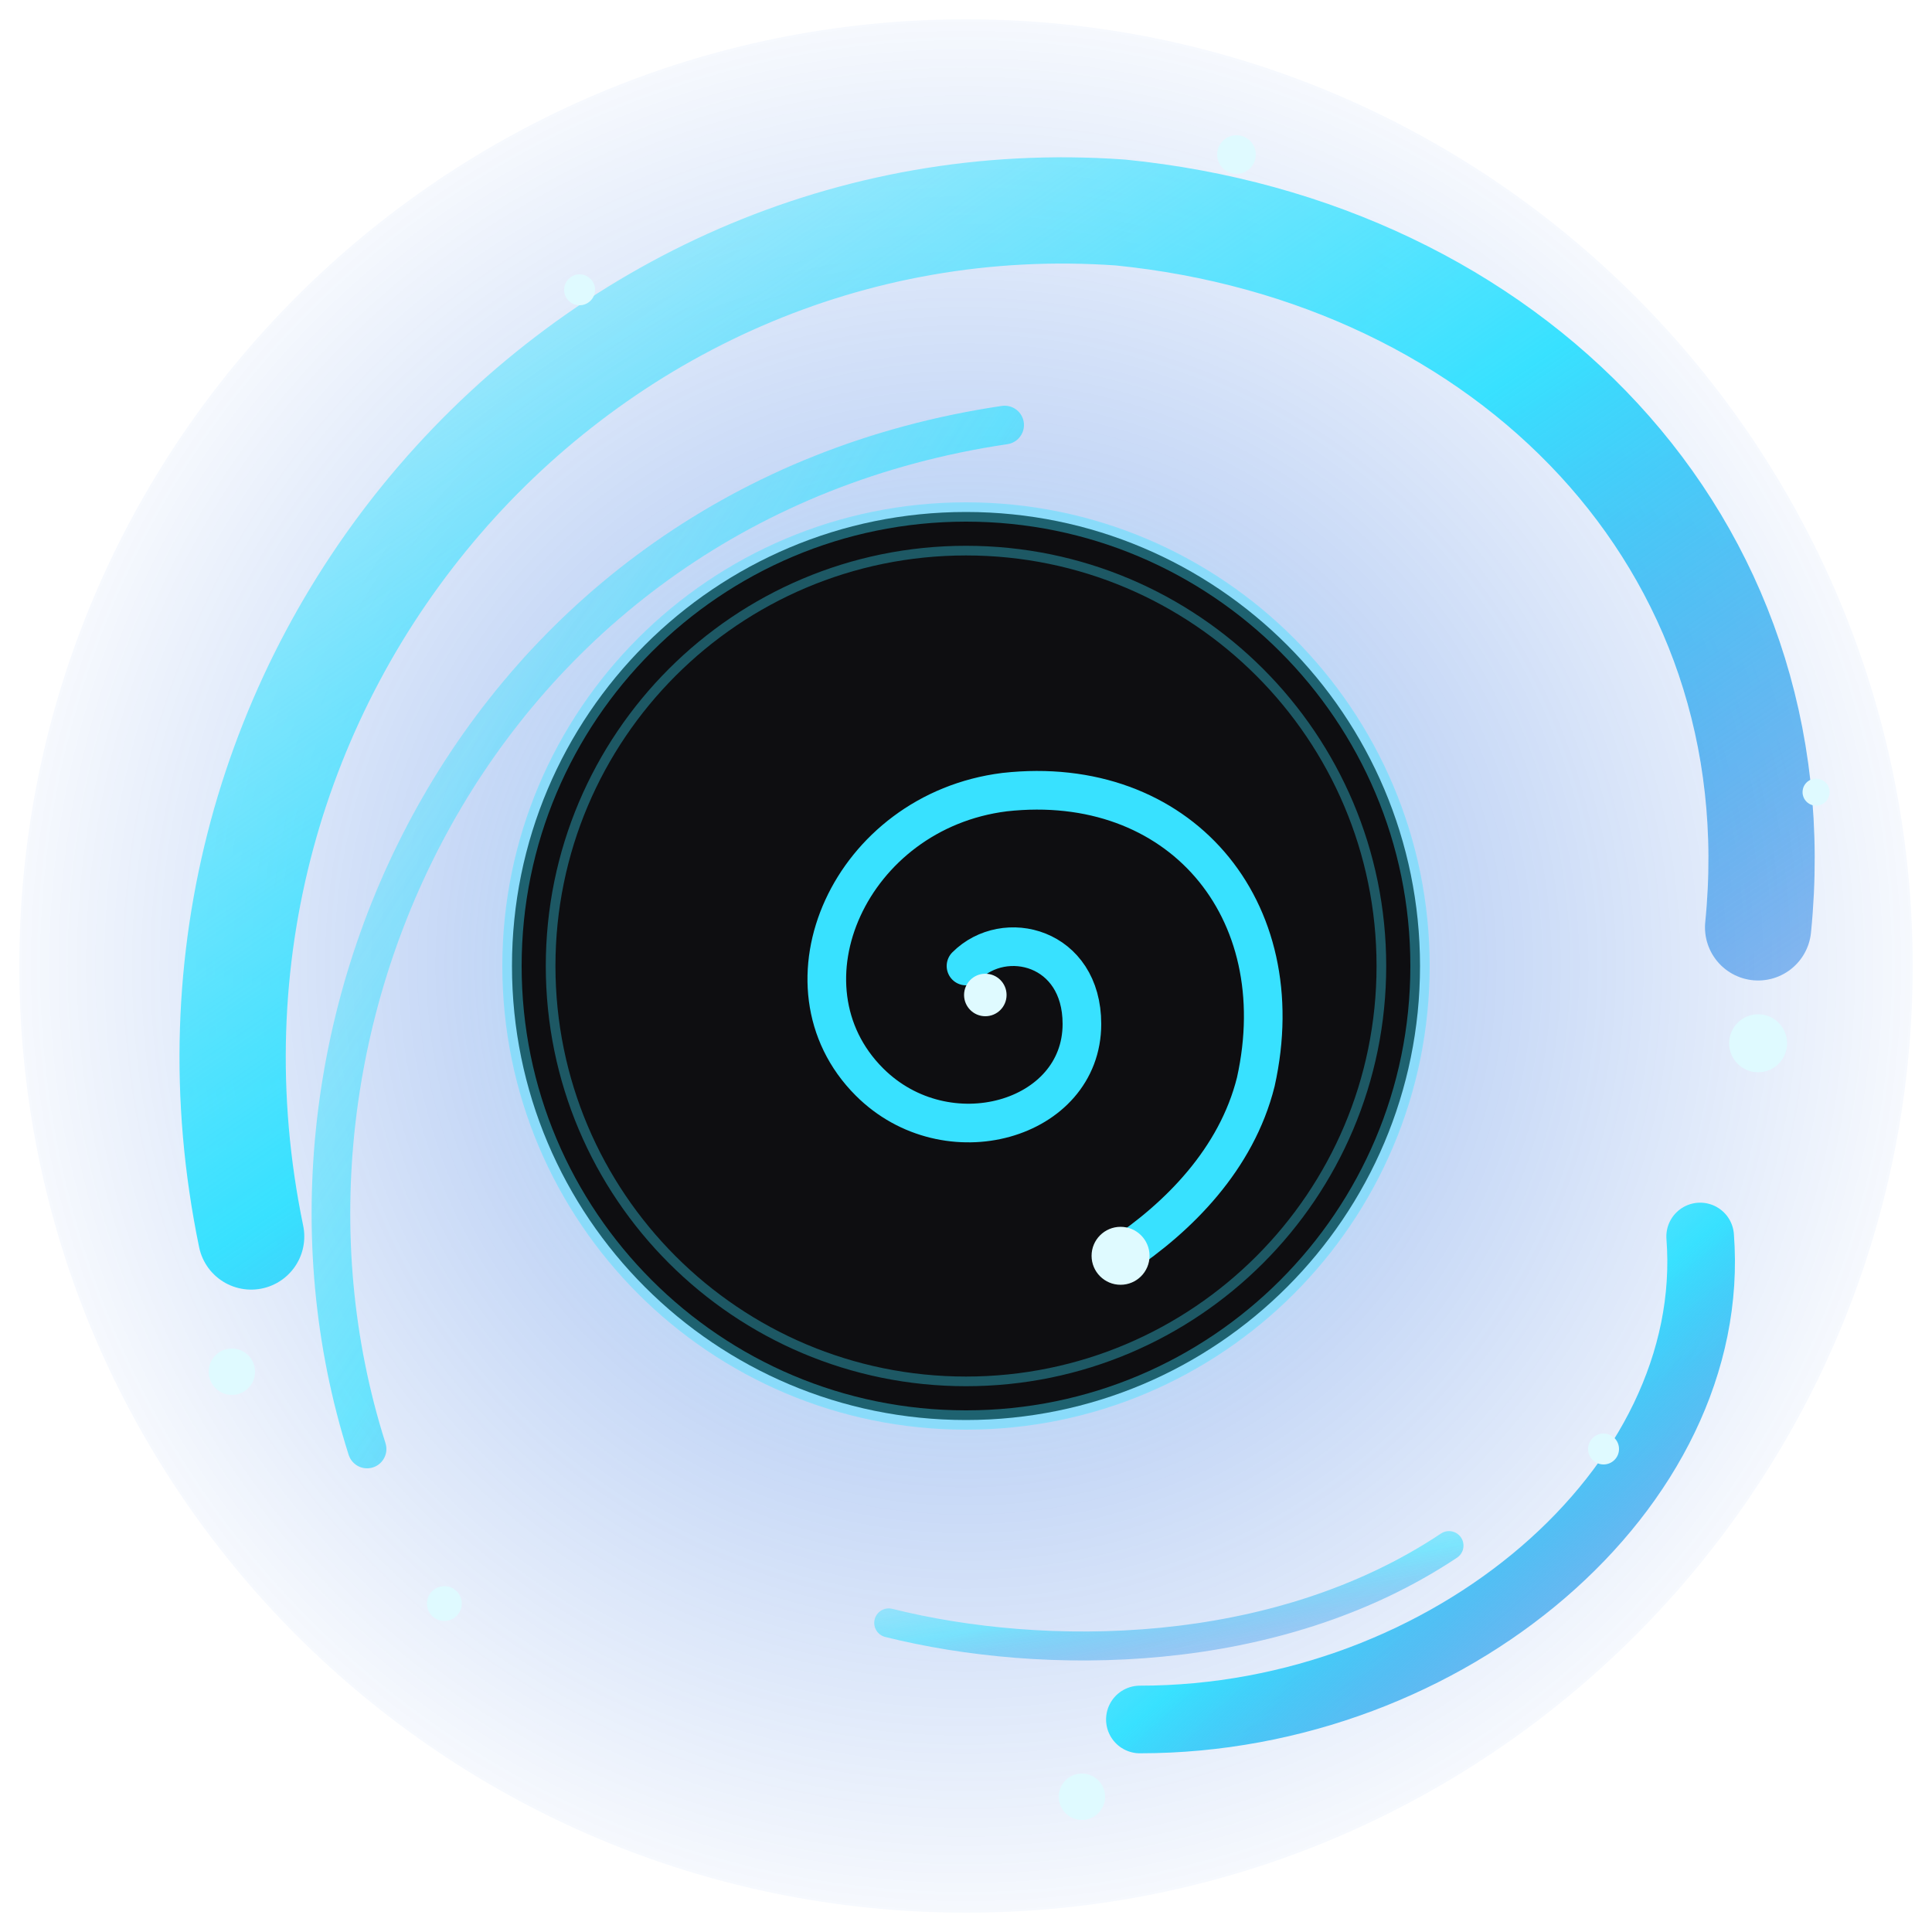
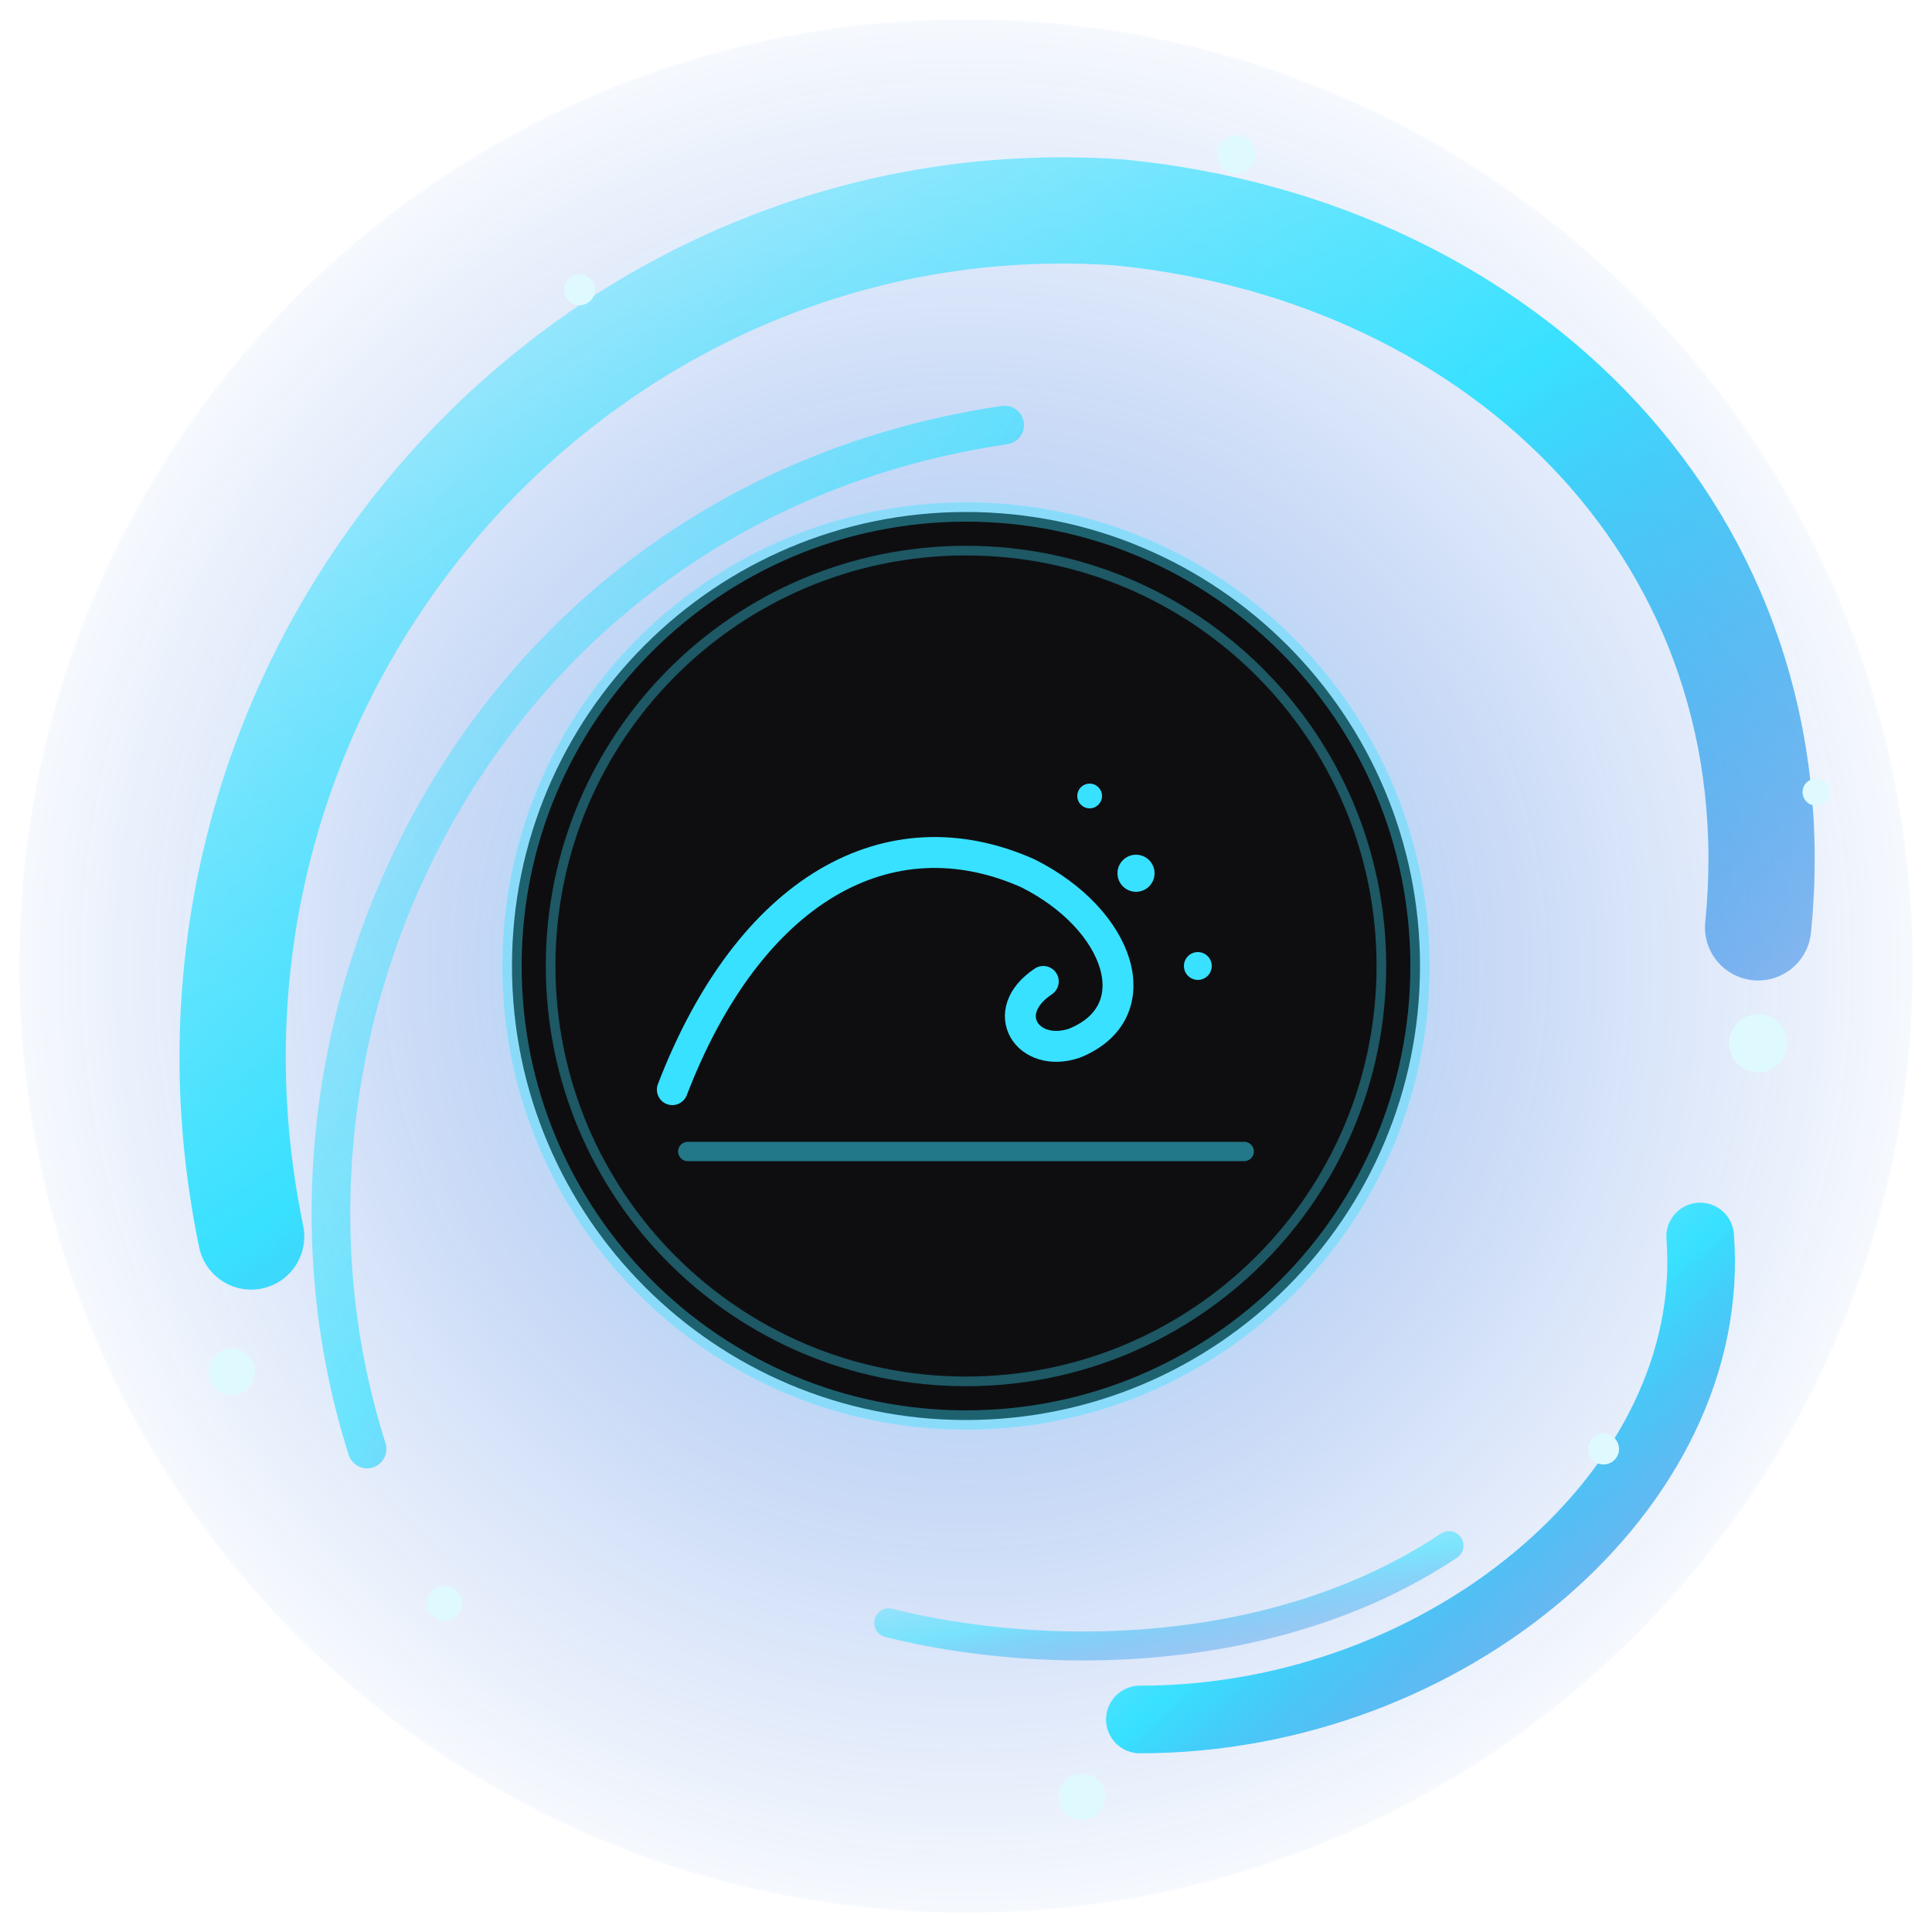
- <svg xmlns="http://www.w3.org/2000/svg" viewBox="0 0 200 200" role="img" aria-label="Blue motif: a badge of charged water — a spiral inside a disc, wrapped in a sweeping wave">
+ <svg xmlns="http://www.w3.org/2000/svg" viewBox="0 0 200 200" role="img" aria-label="Blue motif: a badge of charged water — a wave crest inside a disc, wrapped in a sweeping wave">
  <defs>
    <radialGradient id="b-glow" cx="50%" cy="50%" r="55%">
      <stop offset="0" stop-color="#38e1ff" stop-opacity="0.5" />
      <stop offset="0.5" stop-color="#0050d8" stop-opacity="0.22" />
      <stop offset="1" stop-color="#0050d8" stop-opacity="0" />
    </radialGradient>
    <linearGradient id="b-wave" x1="0" y1="0" x2="1" y2="1">
      <stop offset="0" stop-color="#38e1ff" stop-opacity="0.2" />
      <stop offset="0.5" stop-color="#38e1ff" stop-opacity="1" />
      <stop offset="1" stop-color="#0050d8" stop-opacity="0.3" />
    </linearGradient>
  </defs>
  <circle cx="100" cy="100" r="98" fill="url(#b-glow)" />
  <g fill="none" stroke="url(#b-wave)" stroke-linecap="round">
    <path d="M26 128 C 14 70, 60 18, 116 22 C 156 26, 186 56, 182 96" stroke-width="11" />
    <path d="M38 150 C 24 106, 50 52, 104 44" stroke-width="4" opacity="0.7" />
    <path d="M176 128 C 178 154, 150 178, 118 178" stroke-width="7" />
    <path d="M150 160 C 132 172, 108 172, 92 168" stroke-width="3" opacity="0.6" />
  </g>
  <g fill="#dffaff">
    <circle cx="182" cy="108" r="3" />
    <circle cx="24" cy="142" r="2.4" />
    <circle cx="128" cy="16" r="2" />
    <circle cx="60" cy="30" r="1.6" />
    <circle cx="112" cy="186" r="2.4" />
    <circle cx="166" cy="150" r="1.6" />
    <circle cx="46" cy="166" r="1.8" />
    <circle cx="188" cy="82" r="1.4" />
  </g>
  <circle cx="100" cy="100" r="47" fill="#0e0e11" stroke="#38e1ff" stroke-opacity="0.4" stroke-width="2" />
  <circle cx="100" cy="100" r="43" fill="none" stroke="#38e1ff" stroke-width="1" opacity="0.35" />
-   <path d="M100 100 c 4 -4, 12 -2, 12 6 c 0 10, -14 14, -22 6 c -10 -10, -2 -28, 14 -30 c 18 -2, 30 12, 26 30 c -2 8, -8 14, -14 18" fill="none" stroke="#38e1ff" stroke-width="4" stroke-linecap="round" />
-   <circle cx="116" cy="130" r="3" fill="#dffaff" />
-   <circle cx="102" cy="103" r="2.2" fill="#dffaff" />
+   <g transform="translate(60 60) scale(0.8)" color="#38e1ff">
+     <path d="M12 66 C 22 40, 40 30, 58 38 C 70 44, 74 56, 64 60 C 58 62, 54 56, 60 52" fill="none" stroke="currentColor" stroke-width="4" stroke-linecap="round" />
+     <path d="M14 74 H86" stroke="currentColor" stroke-width="2.5" opacity="0.5" stroke-linecap="round" />
+     <g fill="currentColor">
+       <circle cx="72" cy="38" r="2.4" />
+       <circle cx="80" cy="50" r="1.8" />
+       <circle cx="66" cy="28" r="1.6" />
+     </g>
+   </g>
</svg>
